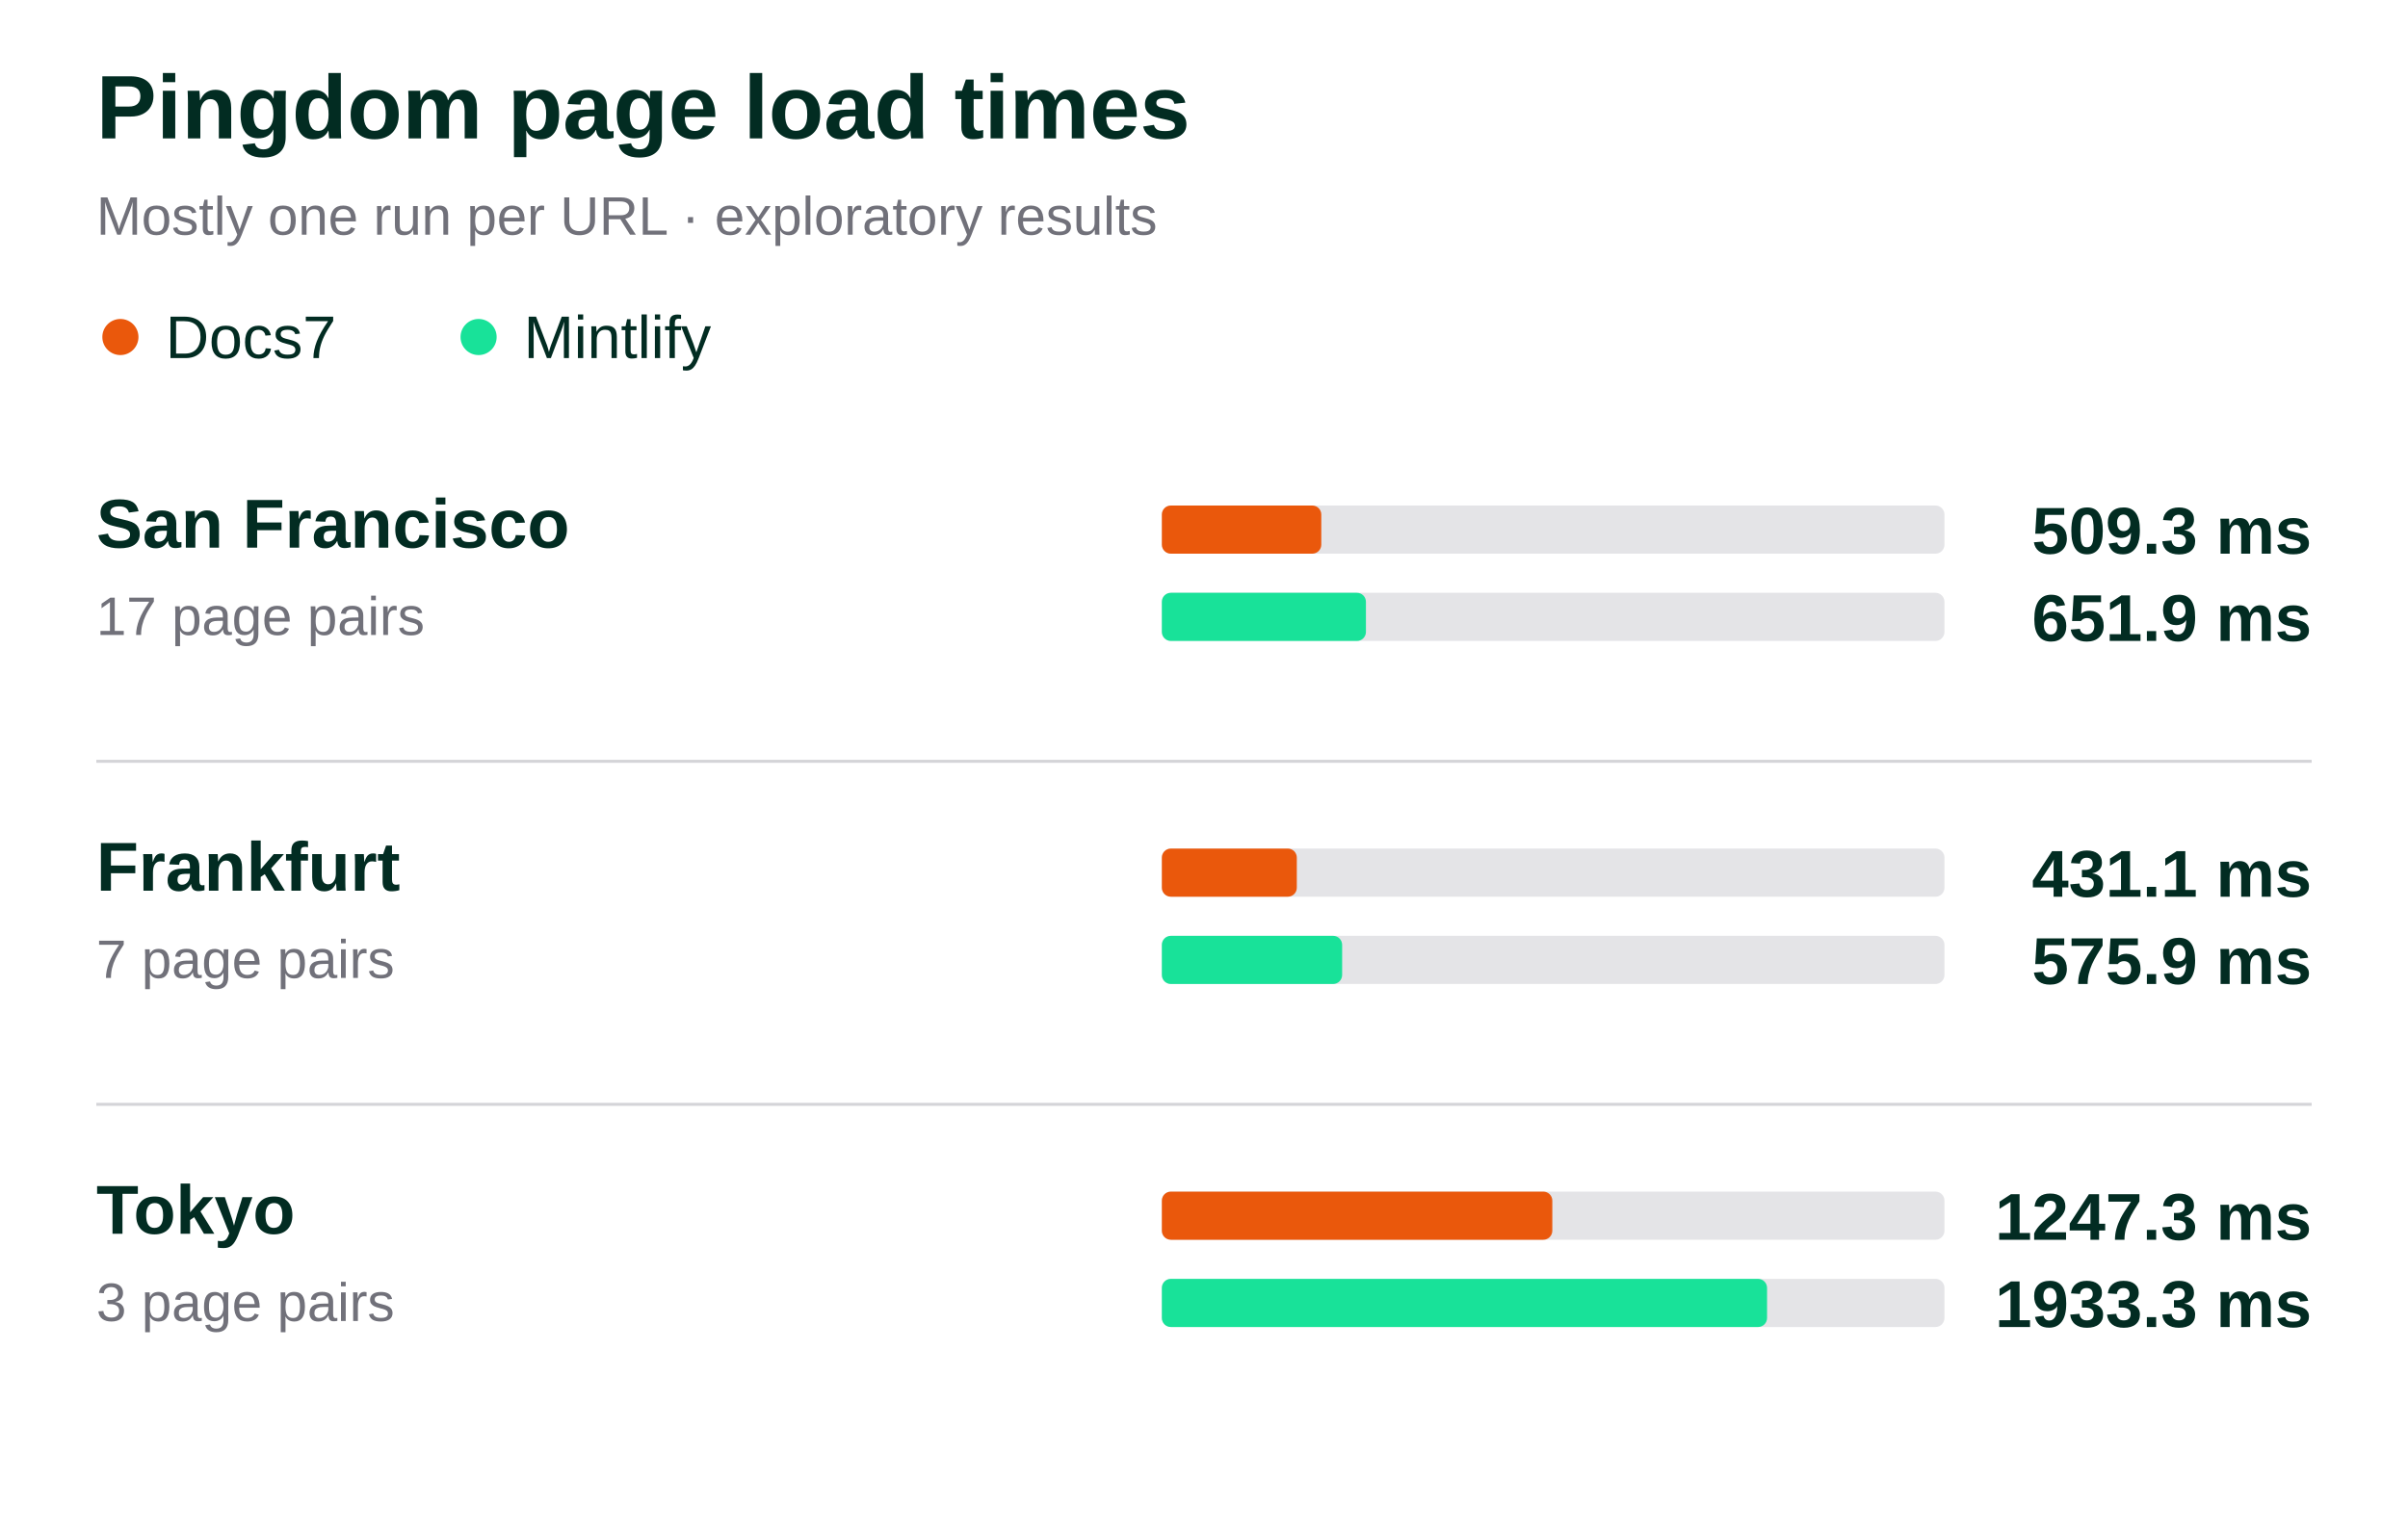
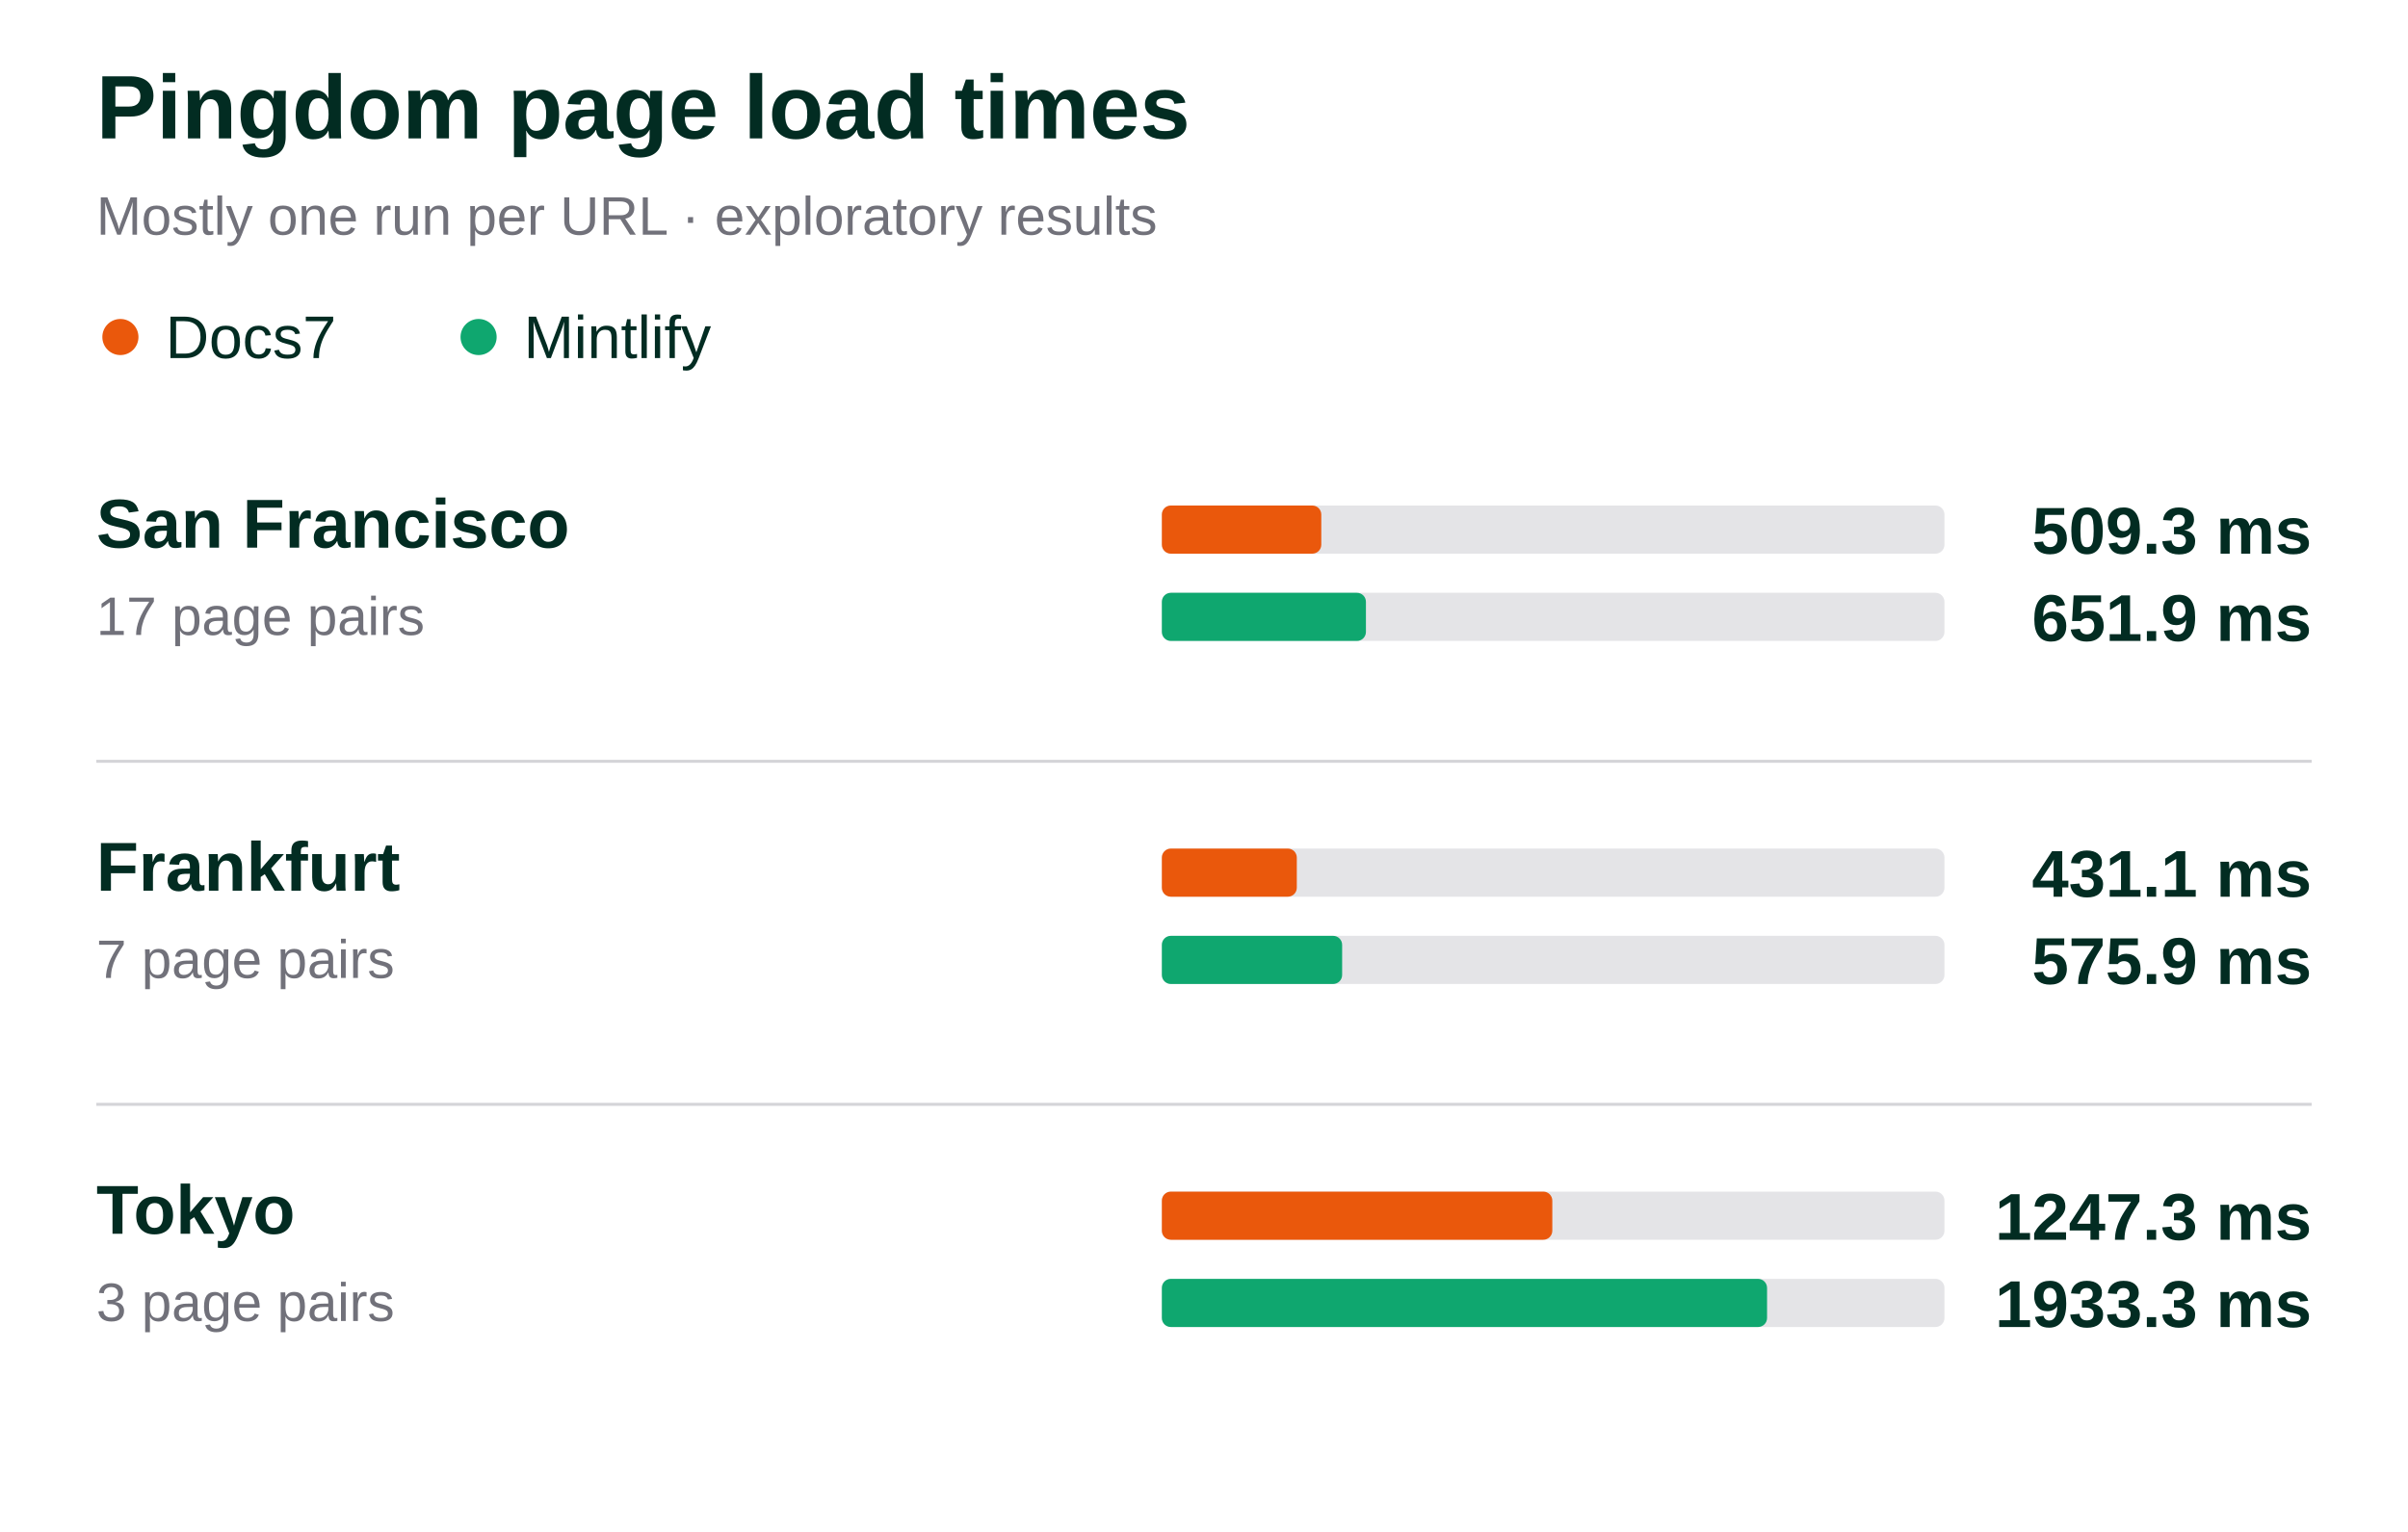
<svg xmlns="http://www.w3.org/2000/svg" width="800" height="509" viewBox="0 0 800 509" role="img" aria-labelledby="title desc">
  <style>text{fill:#022c22}.muted{fill:#71717a}.track{fill:#e4e4e7}.rule{stroke:#d4d4d8}.paper{fill:#fafafa}@media(prefers-color-scheme:dark){text{fill:#ecfdf5}.muted{fill:#a1a1aa}.track{fill:#27272a}.rule{stroke:#3f3f46}.paper{fill:#09090b}}</style>
  <g font-family="Arial, Helvetica, sans-serif">
    <text x="32" y="46" font-size="30" font-weight="700" class="" text-anchor="start">Pingdom page load times</text>
    <text x="32" y="78" font-size="18" font-weight="400" class="muted" text-anchor="start">Mostly one run per URL · exploratory results</text>
    <circle cx="40" cy="112" r="6" fill="#ea580c" />
    <text x="55" y="119" font-size="20" font-weight="400" class="" text-anchor="start">Docs7</text>
-     <circle cx="159" cy="112" r="6" fill="#18e299" />
+     <circle cx="159" cy="112" r="6" fill="#0fa76f" />
    <text x="174" y="119" font-size="20" font-weight="400" class="" text-anchor="start">Mintlify</text>
    <text x="32" y="182" font-size="23" font-weight="700" class="" text-anchor="start">San Francisco</text>
    <text x="32" y="211" font-size="18" font-weight="400" class="muted" text-anchor="start">17 page pairs</text>
    <rect x="386" y="168" width="260" height="16" rx="3" class="track" />
    <rect x="386" y="168" width="52.967" height="16" rx="3" fill="#ea580c" />
    <text x="768" y="184" font-size="22" font-weight="700" class="" text-anchor="end">509.3 ms</text>
    <rect x="386" y="197" width="260" height="16" rx="3" class="track" />
-     <rect x="386" y="197" width="67.798" height="16" rx="3" fill="#18e299" />
+     <rect x="386" y="197" width="67.798" height="16" rx="3" fill="#0fa76f" />
    <text x="768" y="213" font-size="22" font-weight="700" class="" text-anchor="end">651.9 ms</text>
    <path d="M32 253 H768" class="rule" fill="none" />
    <text x="32" y="296" font-size="23" font-weight="700" class="" text-anchor="start">Frankfurt</text>
    <text x="32" y="325" font-size="18" font-weight="400" class="muted" text-anchor="start">7 page pairs</text>
    <rect x="386" y="282" width="260" height="16" rx="3" class="track" />
    <rect x="386" y="282" width="44.834" height="16" rx="3" fill="#ea580c" />
    <text x="768" y="298" font-size="22" font-weight="700" class="" text-anchor="end">431.1 ms</text>
    <rect x="386" y="311" width="260" height="16" rx="3" class="track" />
-     <rect x="386" y="311" width="59.894" height="16" rx="3" fill="#18e299" />
+     <rect x="386" y="311" width="59.894" height="16" rx="3" fill="#0fa76f" />
    <text x="768" y="327" font-size="22" font-weight="700" class="" text-anchor="end">575.9 ms</text>
    <path d="M32 367 H768" class="rule" fill="none" />
    <text x="32" y="410" font-size="23" font-weight="700" class="" text-anchor="start">Tokyo</text>
    <text x="32" y="439" font-size="18" font-weight="400" class="muted" text-anchor="start">3 page pairs</text>
    <rect x="386" y="396" width="260" height="16" rx="3" class="track" />
    <rect x="386" y="396" width="129.719" height="16" rx="3" fill="#ea580c" />
    <text x="768" y="412" font-size="22" font-weight="700" class="" text-anchor="end">1247.3 ms</text>
    <rect x="386" y="425" width="260" height="16" rx="3" class="track" />
-     <rect x="386" y="425" width="201.063" height="16" rx="3" fill="#18e299" />
+     <rect x="386" y="425" width="201.063" height="16" rx="3" fill="#0fa76f" />
    <text x="768" y="441" font-size="22" font-weight="700" class="" text-anchor="end">1933.3 ms</text>
  </g>
</svg>
